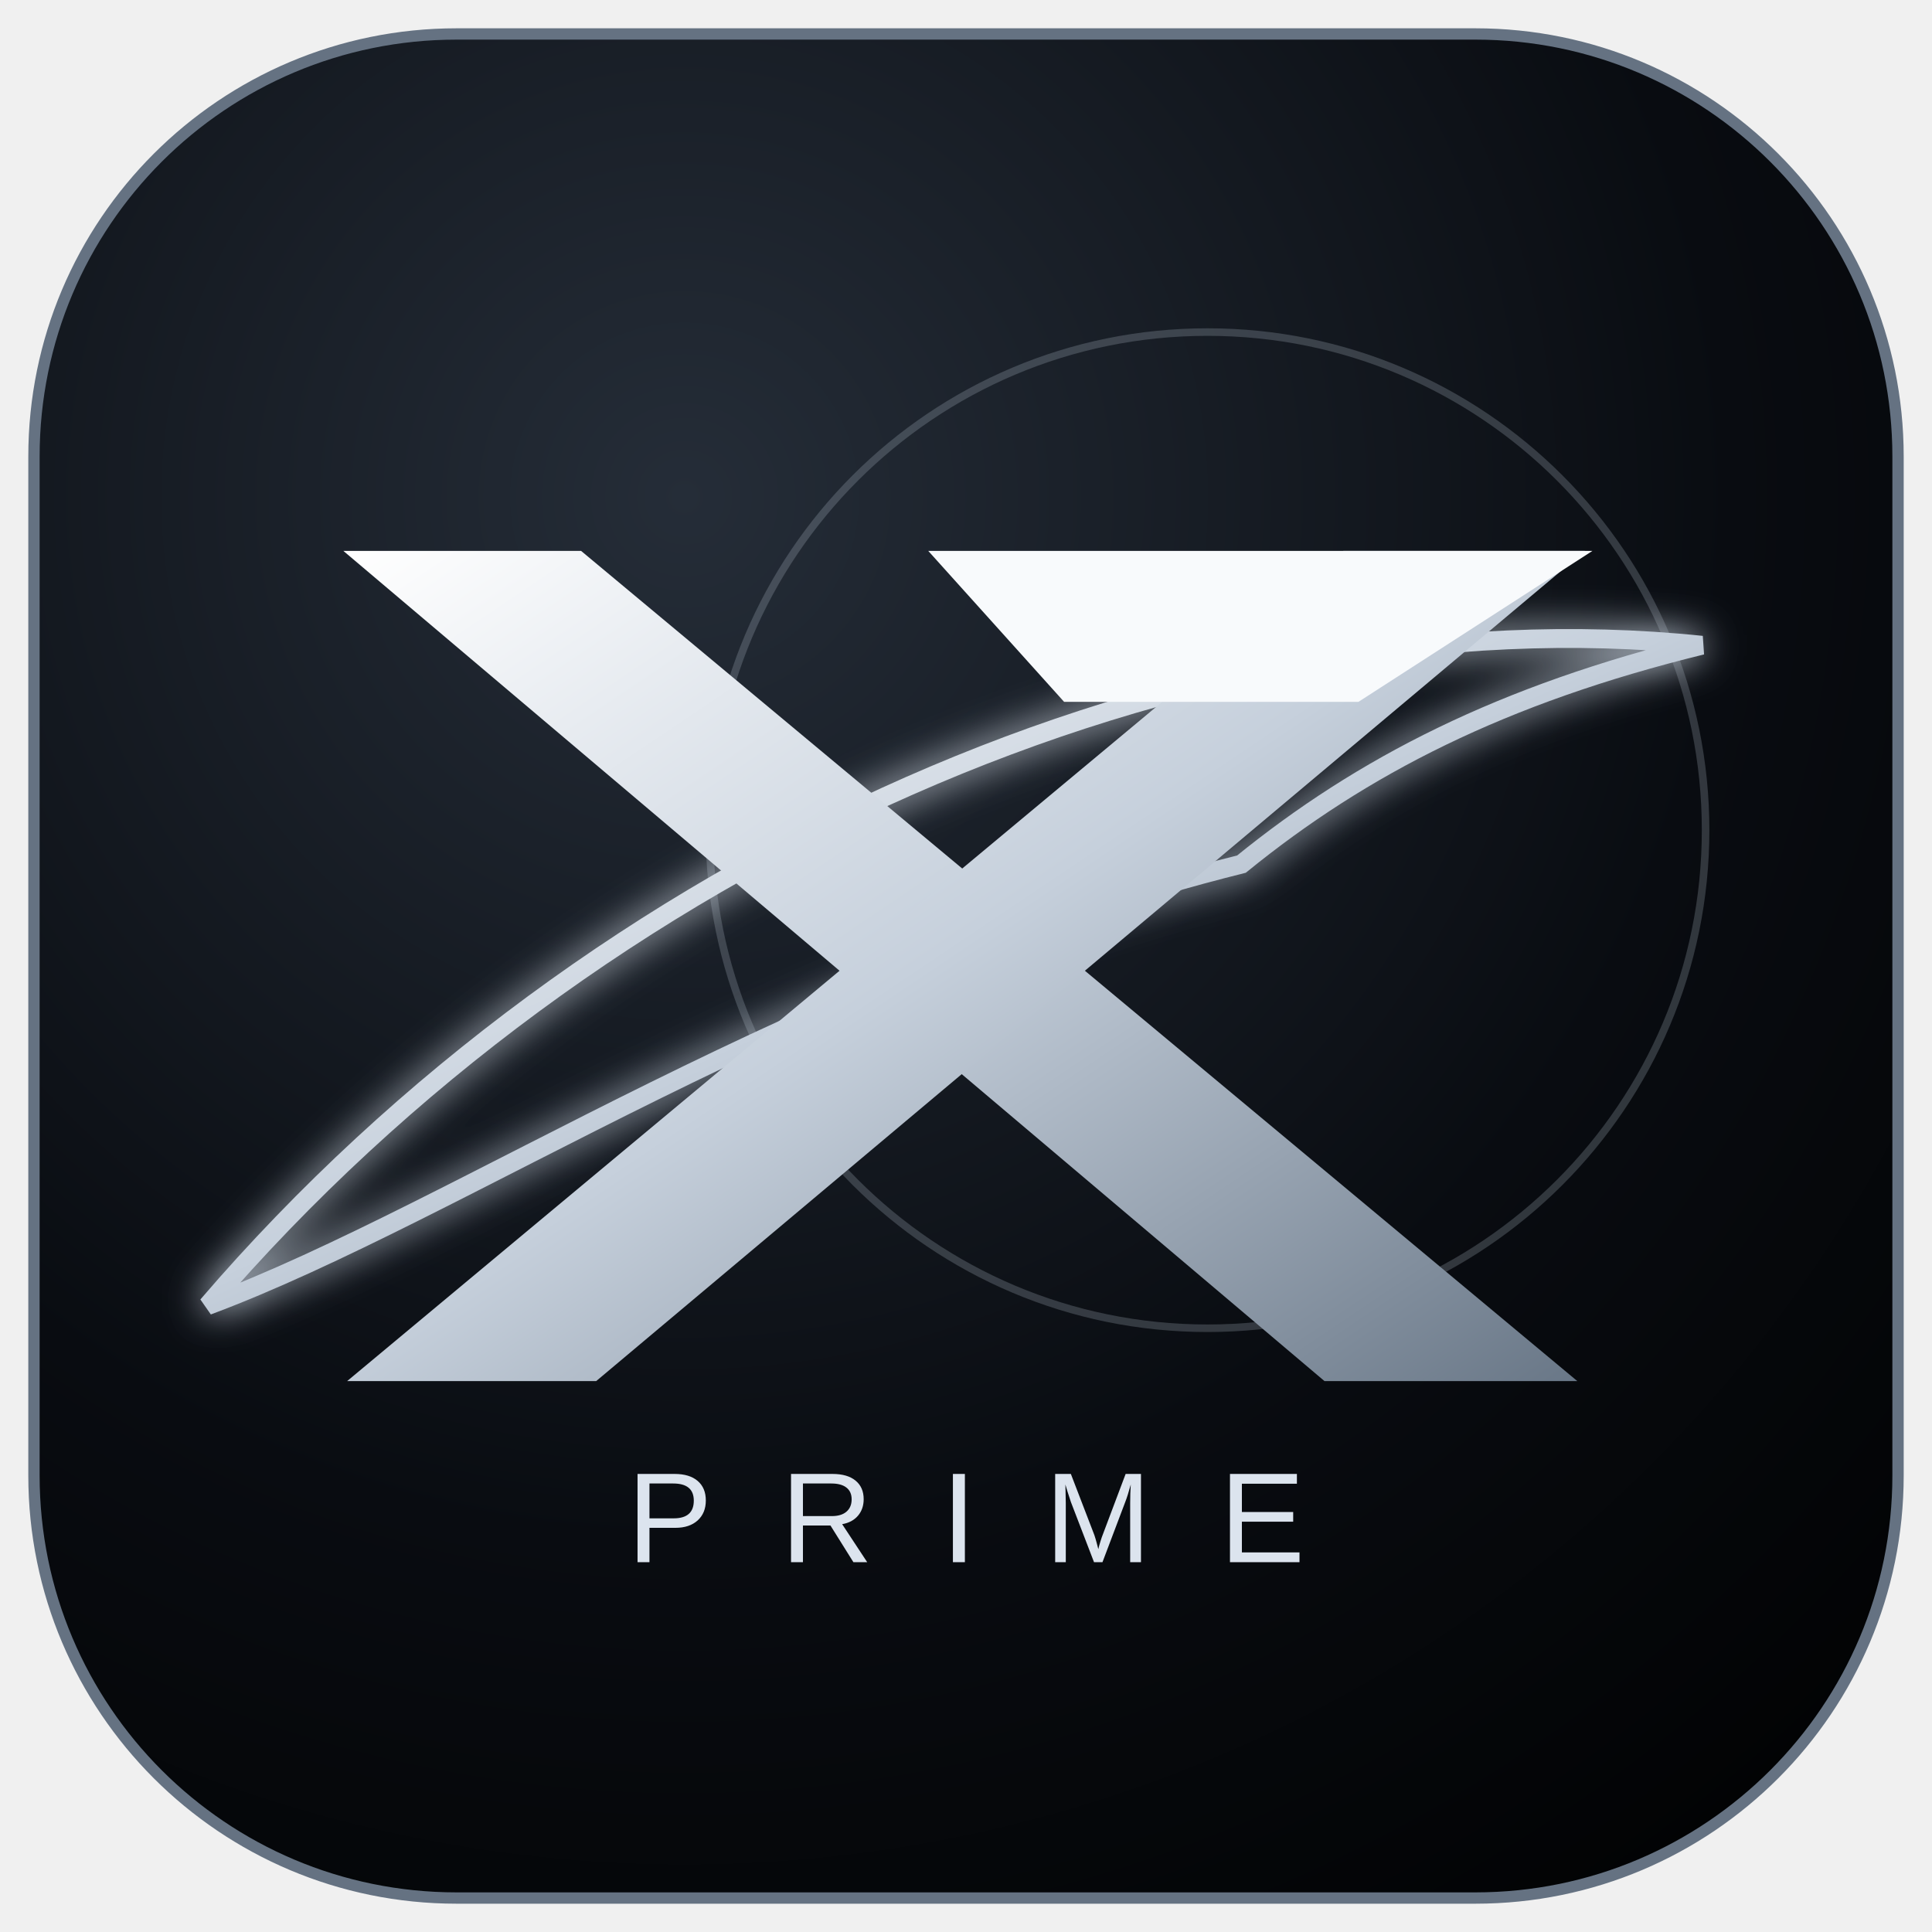
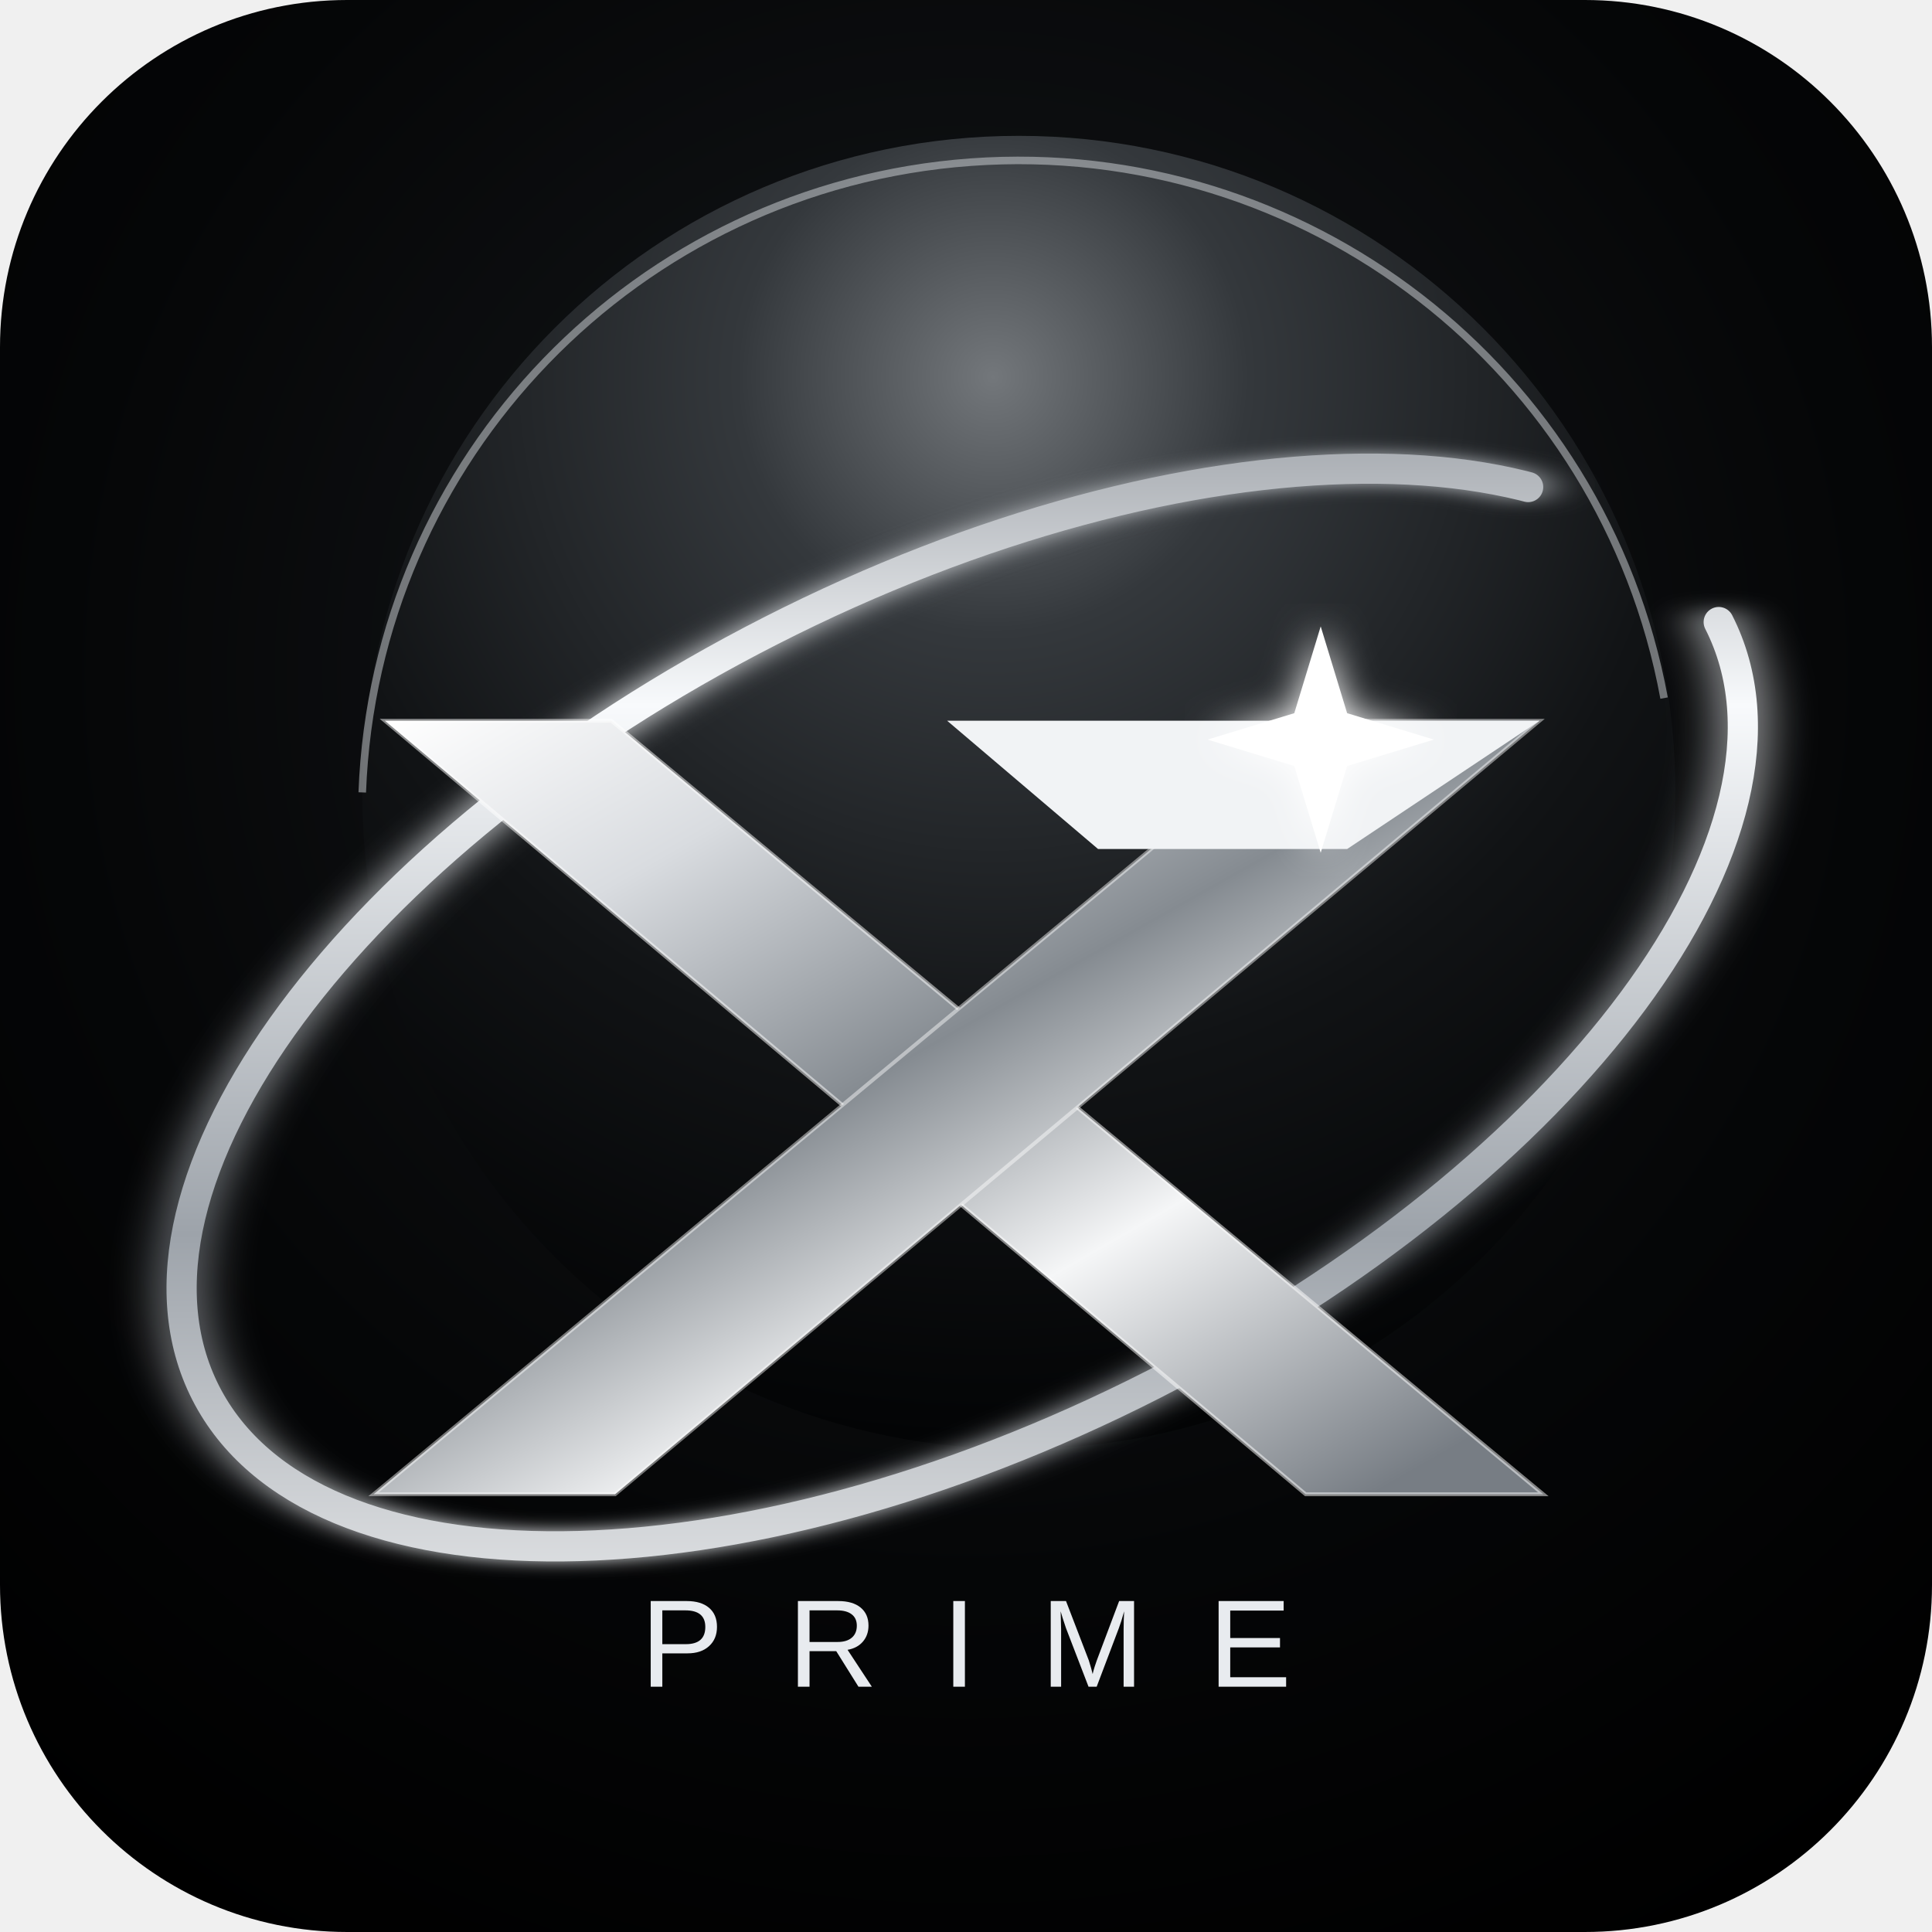
<svg xmlns="http://www.w3.org/2000/svg" viewBox="0 0 512 512">
  <defs>
-     <radialGradient id="bg" cx="35%" cy="25%" r="90%">
-       <stop stop-color="#252d38" />
-       <stop offset=".62" stop-color="#090c11" />
-       <stop offset="1" stop-color="#020304" />
+     <radialGradient id="bg" cx="50%" cy="35%" r="75%">
+       <stop stop-color="#17191c" />
+       <stop offset=".62" stop-color="#050607" />
+       <stop offset="1" stop-color="#000" />
    </radialGradient>
-     <linearGradient id="silver" x1="0" y1="0" x2="1" y2="1">
+     <linearGradient id="metal" x1="0" y1="0" x2=".85" y2="1">
      <stop stop-color="#fff" />
-       <stop offset=".48" stop-color="#c6d0dc" />
-       <stop offset="1" stop-color="#697787" />
+       <stop offset=".22" stop-color="#d9dce0" />
+       <stop offset=".48" stop-color="#858b91" />
+       <stop offset=".7" stop-color="#f5f6f7" />
+       <stop offset="1" stop-color="#777d84" />
    </linearGradient>
+     <linearGradient id="orbit" x1="0" y1="1" x2="1" y2="0">
+       <stop stop-color="#fff" />
+       <stop offset=".35" stop-color="#9da3aa" />
+       <stop offset=".7" stop-color="#f8fafc" />
+       <stop offset="1" stop-color="#6e747c" />
+     </linearGradient>
+     <radialGradient id="planet" cx="48%" cy="18%" r="82%">
+       <stop stop-color="#73777b" />
+       <stop offset=".24" stop-color="#34383c" />
+       <stop offset=".65" stop-color="#111315" />
+       <stop offset="1" stop-color="#030405" />
+     </radialGradient>
    <filter id="glow">
      <feGaussianBlur stdDeviation="5" result="b" />
      <feMerge>
        <feMergeNode in="b" />
        <feMergeNode in="SourceGraphic" />
      </feMerge>
    </filter>
+     <clipPath id="round">
+       <rect width="512" height="512" rx="92" />
+     </clipPath>
  </defs>
-   <rect x="9" y="9" width="494" height="494" rx="112" fill="url(#bg)" stroke="#657282" stroke-width="3" />
-   <circle cx="320" cy="220" r="132" fill="none" stroke="#c6d1df" stroke-opacity=".22" stroke-width="2" />
-   <path d="M55 346C158 226 316 157 451 171c-53 13-90 32-122 58C213 258 122 321 55 346Z" fill="none" stroke="url(#silver)" stroke-width="5" filter="url(#glow)" />
-   <path d="M91 146h63l264 220h-67z" fill="url(#silver)" />
-   <path d="M420 146h-64L92 366h66z" fill="url(#silver)" />
-   <path d="M246 146h176l-62 40H282z" fill="#f8fafc" />
-   <text x="256" y="414" text-anchor="middle" font-family="Arial,sans-serif" font-size="34" letter-spacing="18" fill="#dce4ee">PRIME</text>
+   <g clip-path="url(#round)">
+     <rect width="512" height="512" fill="url(#bg)" />
+     <circle cx="270" cy="210" r="174" fill="url(#planet)" />
+     <path d="M96 210a174 174 0 0 1 345-25" fill="none" stroke="#d5d9dd" stroke-opacity=".5" stroke-width="2" />
+     <ellipse cx="255" cy="267" rx="225" ry="112" transform="rotate(-27 255 267)" fill="none" stroke="url(#orbit)" stroke-width="8" stroke-linecap="round" filter="url(#glow)" stroke-dasharray="1120 340" stroke-dashoffset="95" />
+     <path d="M102 191h60l247 205h-63z" fill="url(#metal)" stroke="#fff" stroke-opacity=".5" />
+     <path d="M408 191h-62L99 396h64z" fill="url(#metal)" stroke="#fff" stroke-opacity=".45" />
+     <path d="M251 191h157l-51 34H291z" fill="#f1f3f5" />
+     <path d="M350 166l7 23 23 7-23 7-7 23-7-23-23-7 23-7z" fill="#fff" filter="url(#glow)" />
+     <text x="256" y="447" text-anchor="middle" font-family="Arial,sans-serif" font-size="33" letter-spacing="17" fill="#e8ebef">PRIME</text>
+   </g>
</svg>
